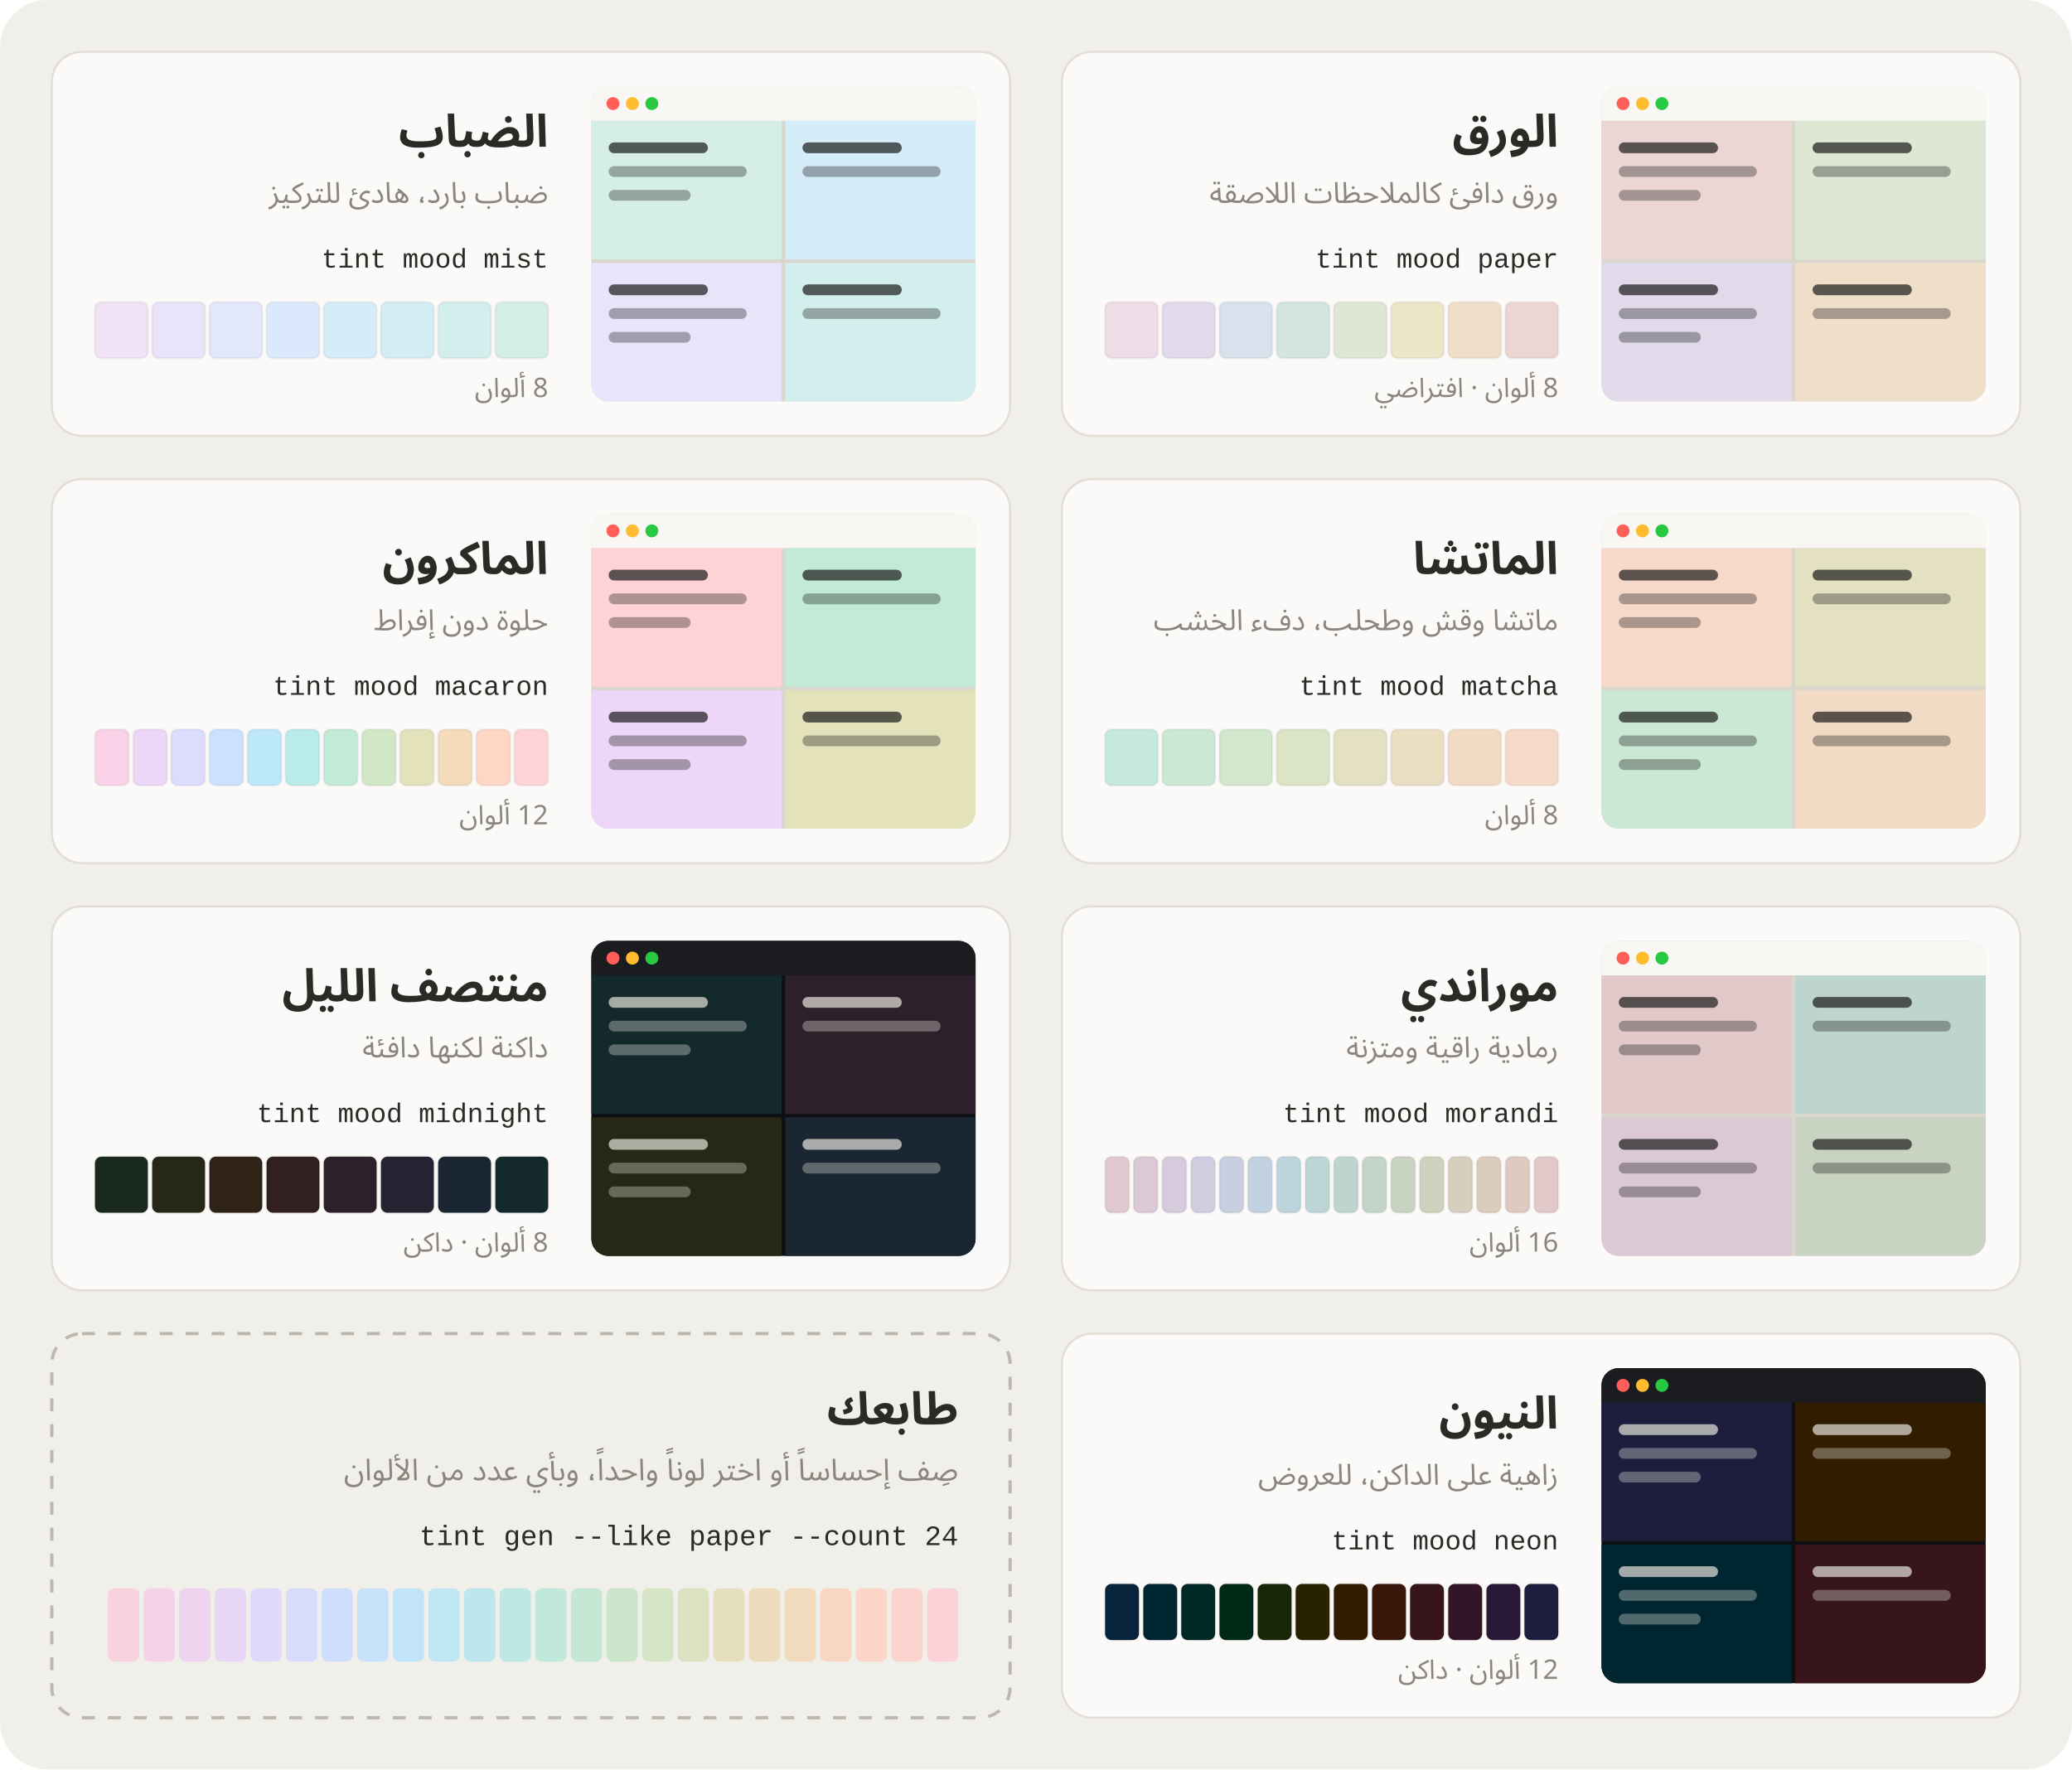
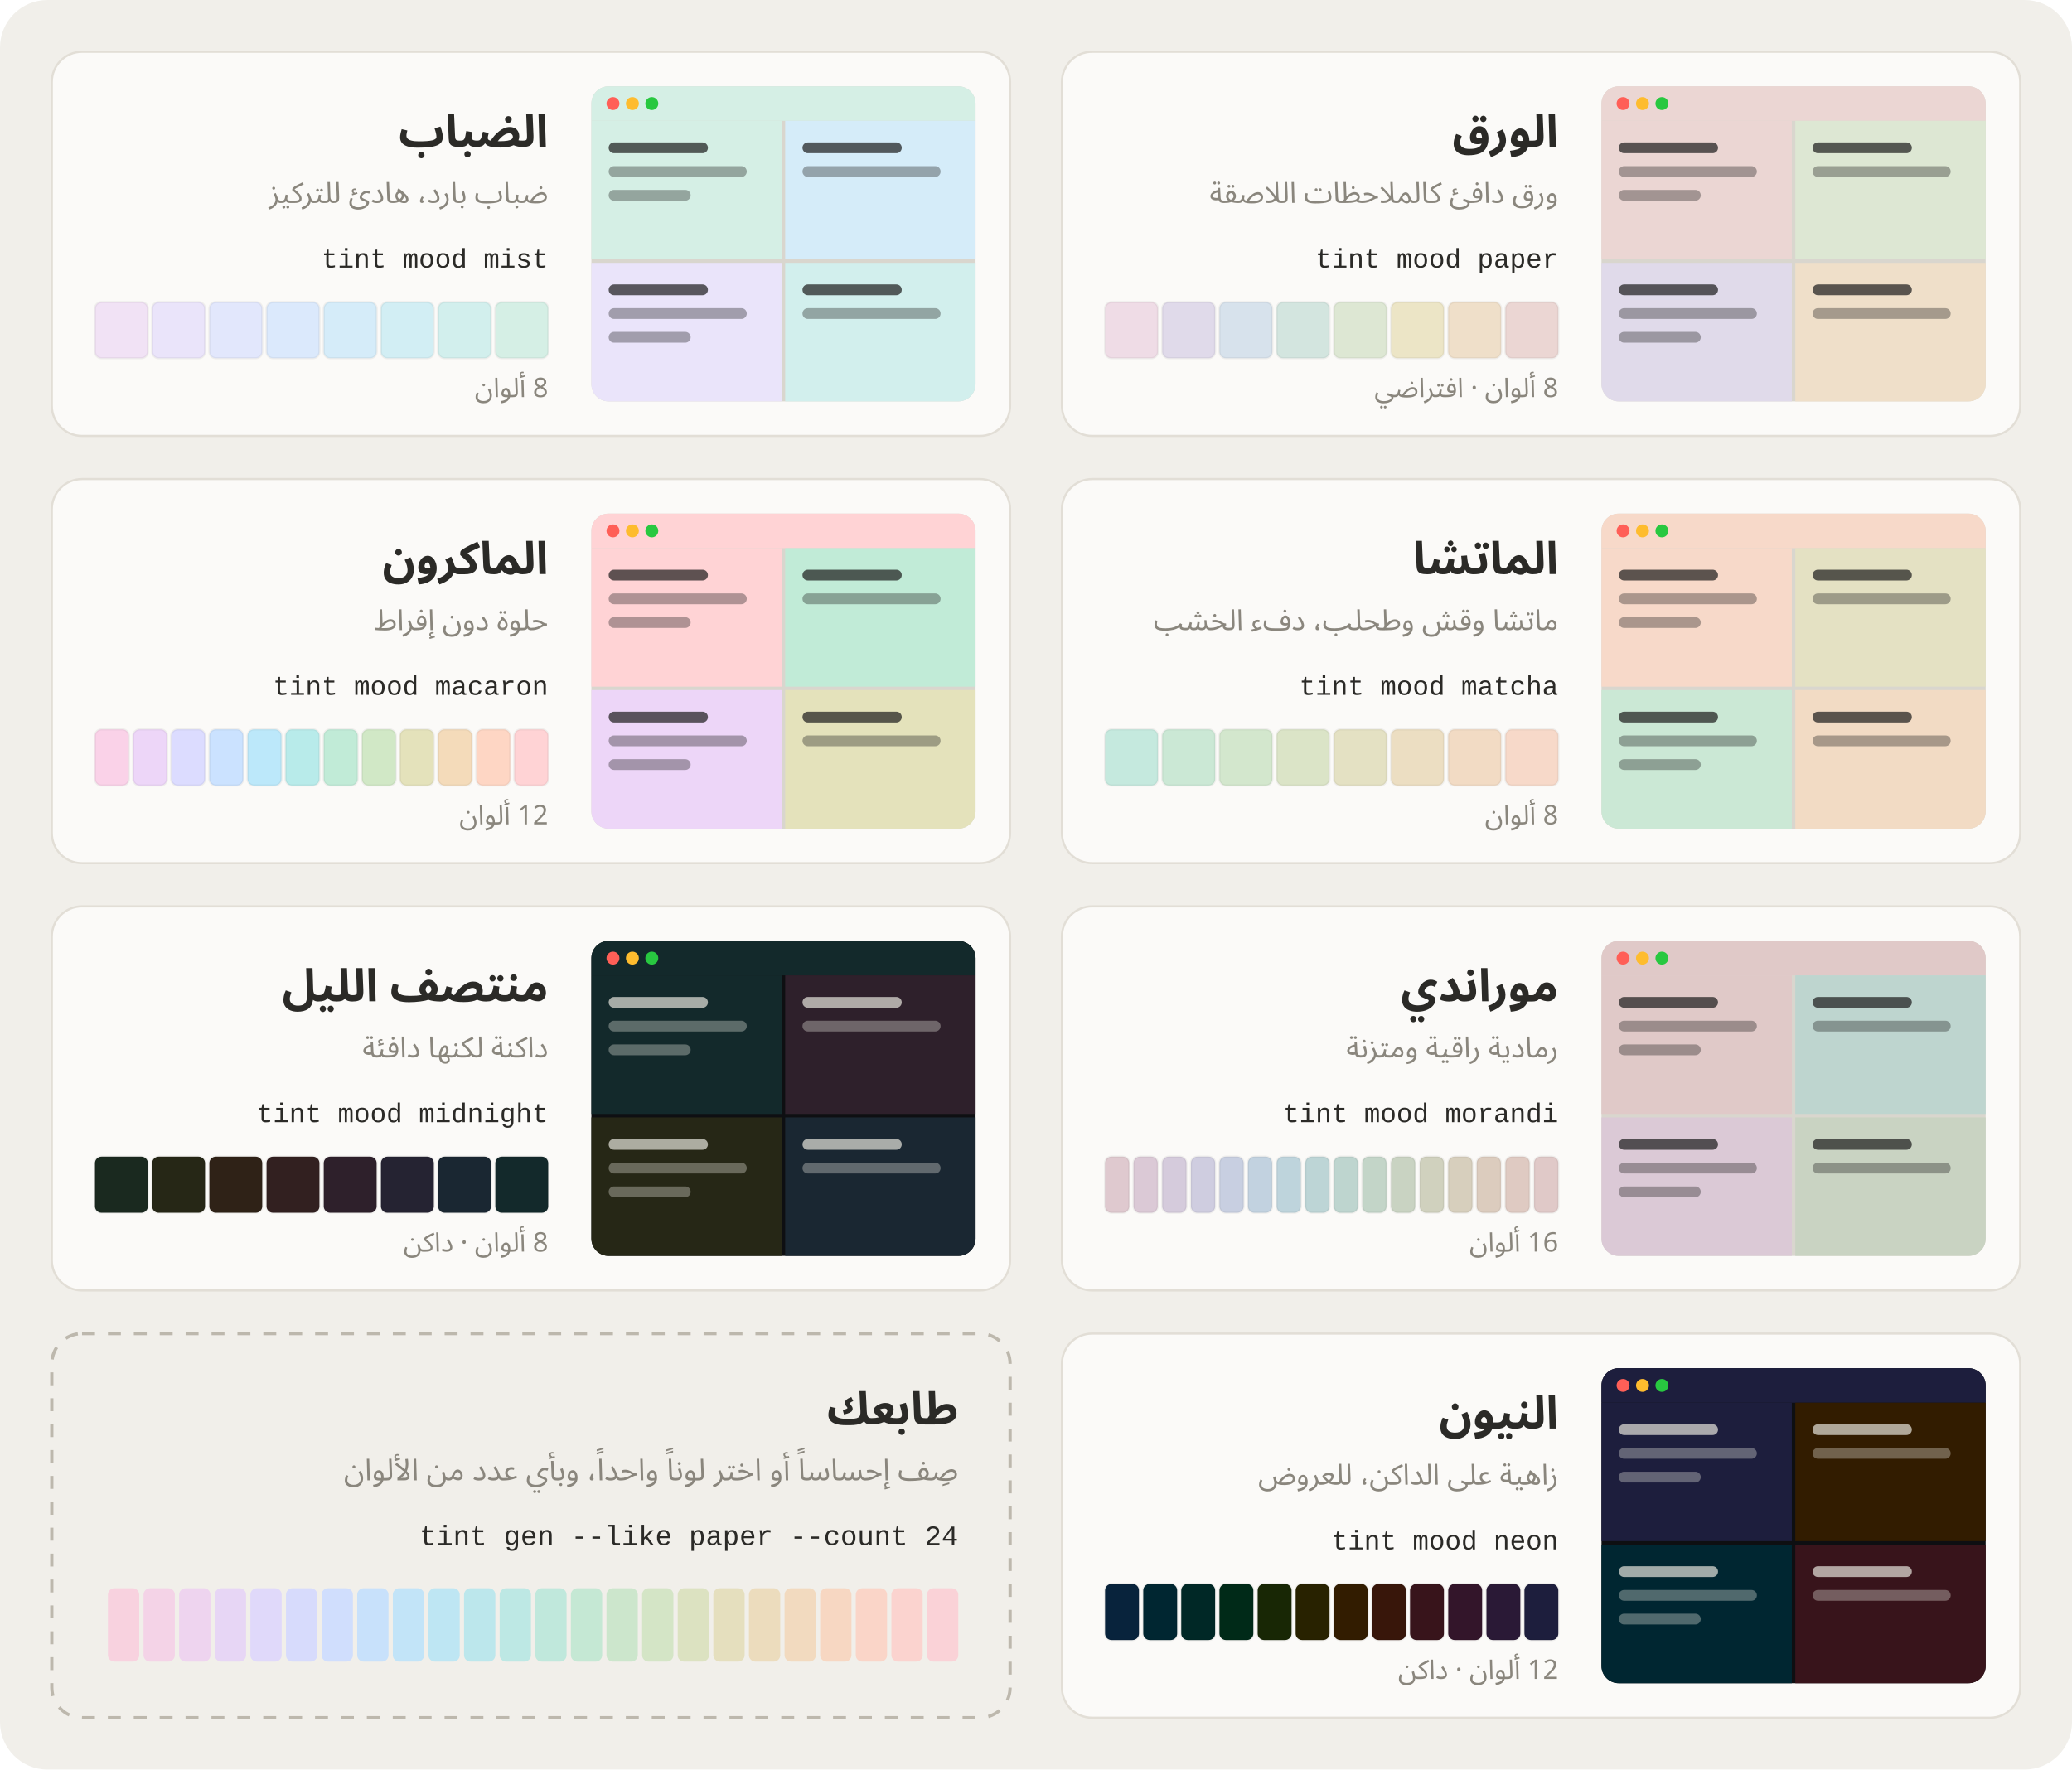
<svg xmlns="http://www.w3.org/2000/svg" viewBox="0 0 960 820" width="960" height="820" role="img" aria-label="طوابع ghostty-tint">
  <rect width="960" height="820" rx="22" fill="#F1EFEA" />
  <rect x="492.0" y="24.0" width="444.0" height="178.0" rx="14" fill="#FBFAF8" stroke="#E2DED6" />
  <clipPath id="c0">
    <rect x="742.0" y="40" width="178" height="146" rx="8" />
  </clipPath>
  <g clip-path="url(#c0)">
    <rect x="742.0" y="40.0" width="178.0" height="146.0" fill="#D9D6CE" />
-     <rect x="742.0" y="40.0" width="178.0" height="16.0" fill="#F8F7F4" />
+     <rect x="742.0" y="40.0" width="178.0" height="16.0" fill="#EBD6D3" />
    <circle cx="752.0" cy="48.0" r="3" fill="#FF5F57" />
    <circle cx="761.0" cy="48.0" r="3" fill="#FEBC2E" />
    <circle cx="770.0" cy="48.0" r="3" fill="#28C840" />
    <rect x="742.0" y="56.0" width="88.2" height="64.2" fill="#EBD6D3" />
    <rect x="750.0" y="66.0" width="46.0" height="5.0" rx="2.5" fill="#1A1A1A" opacity="0.7" />
    <rect x="750.0" y="77.0" width="64.0" height="5.0" rx="2.5" fill="#1A1A1A" opacity="0.35" />
    <rect x="750.0" y="88.0" width="38.0" height="5.0" rx="2.5" fill="#1A1A1A" opacity="0.35" />
    <rect x="831.8" y="56.0" width="88.2" height="64.2" fill="#DDE7D3" />
    <rect x="839.8" y="66.0" width="46.0" height="5.0" rx="2.5" fill="#1A1A1A" opacity="0.7" />
    <rect x="839.8" y="77.0" width="64.0" height="5.0" rx="2.5" fill="#1A1A1A" opacity="0.35" />
    <rect x="742.0" y="121.8" width="88.2" height="64.2" fill="#E0DAEA" />
    <rect x="750.0" y="131.8" width="46.0" height="5.0" rx="2.5" fill="#1A1A1A" opacity="0.7" />
    <rect x="750.0" y="142.8" width="64.0" height="5.0" rx="2.5" fill="#1A1A1A" opacity="0.35" />
    <rect x="750.0" y="153.8" width="38.0" height="5.0" rx="2.5" fill="#1A1A1A" opacity="0.35" />
    <rect x="831.8" y="121.8" width="88.2" height="64.2" fill="#EFDFC9" />
    <rect x="839.8" y="131.8" width="46.0" height="5.0" rx="2.5" fill="#1A1A1A" opacity="0.7" />
    <rect x="839.8" y="142.8" width="64.0" height="5.0" rx="2.5" fill="#1A1A1A" opacity="0.35" />
  </g>
  <text x="722.0" y="68.0" direction="rtl" font-family="'Geeza Pro','Noto Sans Arabic','Segoe UI',Tahoma,-apple-system,sans-serif" font-size="21" font-weight="700" fill="#2B2A27">الورق</text>
  <text x="722.0" y="94.0" direction="rtl" font-family="'Geeza Pro','Noto Sans Arabic','Segoe UI',Tahoma,-apple-system,sans-serif" font-size="13.5" fill="#8A867D">ورق دافئ كالملاحظات اللاصقة</text>
  <text x="722.0" y="124.0" text-anchor="end" font-family="ui-monospace,'SF Mono',Menlo,Consolas,'Liberation Mono',monospace" font-size="12.5" fill="#2B2A27">tint mood paper</text>
  <rect x="697.5" y="140.0" width="24.5" height="26.0" rx="3" fill="#EBD6D3" stroke="#000" stroke-opacity=".05" />
  <rect x="671.0" y="140.0" width="24.5" height="26.0" rx="3" fill="#EFDFC9" stroke="#000" stroke-opacity=".05" />
  <rect x="644.5" y="140.0" width="24.5" height="26.0" rx="3" fill="#ECE5C6" stroke="#000" stroke-opacity=".05" />
  <rect x="618.0" y="140.0" width="24.5" height="26.0" rx="3" fill="#DDE7D3" stroke="#000" stroke-opacity=".05" />
  <rect x="591.5" y="140.0" width="24.5" height="26.0" rx="3" fill="#D3E5DF" stroke="#000" stroke-opacity=".05" />
  <rect x="565.0" y="140.0" width="24.5" height="26.0" rx="3" fill="#D7E2EC" stroke="#000" stroke-opacity=".05" />
  <rect x="538.5" y="140.0" width="24.5" height="26.0" rx="3" fill="#E0DAEA" stroke="#000" stroke-opacity=".05" />
  <rect x="512.0" y="140.0" width="24.5" height="26.0" rx="3" fill="#EFDCE6" stroke="#000" stroke-opacity=".05" />
  <text x="722.0" y="184.0" direction="rtl" font-family="'Geeza Pro','Noto Sans Arabic','Segoe UI',Tahoma,-apple-system,sans-serif" font-size="12.5" fill="#8A867D">8 ألوان · افتراضي</text>
  <rect x="24.0" y="24.0" width="444.0" height="178.0" rx="14" fill="#FBFAF8" stroke="#E2DED6" />
  <clipPath id="c1">
    <rect x="274.0" y="40" width="178" height="146" rx="8" />
  </clipPath>
  <g clip-path="url(#c1)">
    <rect x="274.0" y="40.0" width="178.0" height="146.0" fill="#D9D6CE" />
-     <rect x="274.0" y="40.0" width="178.0" height="16.0" fill="#F8F7F4" />
+     <rect x="274.0" y="40.0" width="178.0" height="16.0" fill="#D5EFE5" />
    <circle cx="284.0" cy="48.0" r="3" fill="#FF5F57" />
    <circle cx="293.0" cy="48.0" r="3" fill="#FEBC2E" />
    <circle cx="302.0" cy="48.0" r="3" fill="#28C840" />
    <rect x="274.0" y="56.0" width="88.2" height="64.2" fill="#D5EFE5" />
    <rect x="282.0" y="66.0" width="46.0" height="5.0" rx="2.5" fill="#1A1A1A" opacity="0.7" />
    <rect x="282.0" y="77.0" width="64.0" height="5.0" rx="2.5" fill="#1A1A1A" opacity="0.35" />
    <rect x="282.0" y="88.0" width="38.0" height="5.0" rx="2.5" fill="#1A1A1A" opacity="0.35" />
    <rect x="363.8" y="56.0" width="88.2" height="64.2" fill="#D5ECF9" />
    <rect x="371.8" y="66.0" width="46.0" height="5.0" rx="2.5" fill="#1A1A1A" opacity="0.7" />
    <rect x="371.8" y="77.0" width="64.0" height="5.0" rx="2.5" fill="#1A1A1A" opacity="0.35" />
    <rect x="274.0" y="121.8" width="88.2" height="64.2" fill="#EAE4FA" />
    <rect x="282.0" y="131.8" width="46.0" height="5.0" rx="2.5" fill="#1A1A1A" opacity="0.7" />
    <rect x="282.0" y="142.8" width="64.0" height="5.0" rx="2.5" fill="#1A1A1A" opacity="0.35" />
    <rect x="282.0" y="153.8" width="38.0" height="5.0" rx="2.5" fill="#1A1A1A" opacity="0.35" />
    <rect x="363.8" y="121.8" width="88.2" height="64.2" fill="#D2EFED" />
    <rect x="371.8" y="131.8" width="46.0" height="5.0" rx="2.5" fill="#1A1A1A" opacity="0.7" />
    <rect x="371.8" y="142.8" width="64.0" height="5.0" rx="2.5" fill="#1A1A1A" opacity="0.35" />
  </g>
  <text x="254.0" y="68.0" direction="rtl" font-family="'Geeza Pro','Noto Sans Arabic','Segoe UI',Tahoma,-apple-system,sans-serif" font-size="21" font-weight="700" fill="#2B2A27">الضباب</text>
  <text x="254.0" y="94.0" direction="rtl" font-family="'Geeza Pro','Noto Sans Arabic','Segoe UI',Tahoma,-apple-system,sans-serif" font-size="13.5" fill="#8A867D">ضباب بارد، هادئ للتركيز</text>
  <text x="254.0" y="124.0" text-anchor="end" font-family="ui-monospace,'SF Mono',Menlo,Consolas,'Liberation Mono',monospace" font-size="12.5" fill="#2B2A27">tint mood mist</text>
  <rect x="229.5" y="140.0" width="24.5" height="26.0" rx="3" fill="#D5EFE5" stroke="#000" stroke-opacity=".05" />
  <rect x="203.0" y="140.0" width="24.5" height="26.0" rx="3" fill="#D2EFED" stroke="#000" stroke-opacity=".05" />
  <rect x="176.5" y="140.0" width="24.5" height="26.0" rx="3" fill="#D2EEF4" stroke="#000" stroke-opacity=".05" />
  <rect x="150.0" y="140.0" width="24.5" height="26.0" rx="3" fill="#D5ECF9" stroke="#000" stroke-opacity=".05" />
  <rect x="123.5" y="140.0" width="24.5" height="26.0" rx="3" fill="#DBE9FC" stroke="#000" stroke-opacity=".05" />
  <rect x="97.0" y="140.0" width="24.5" height="26.0" rx="3" fill="#E2E7FC" stroke="#000" stroke-opacity=".05" />
  <rect x="70.5" y="140.0" width="24.5" height="26.0" rx="3" fill="#EAE4FA" stroke="#000" stroke-opacity=".05" />
  <rect x="44.0" y="140.0" width="24.5" height="26.0" rx="3" fill="#F1E2F5" stroke="#000" stroke-opacity=".05" />
  <text x="254.0" y="184.0" direction="rtl" font-family="'Geeza Pro','Noto Sans Arabic','Segoe UI',Tahoma,-apple-system,sans-serif" font-size="12.5" fill="#8A867D">8 ألوان</text>
  <rect x="492.0" y="222.0" width="444.0" height="178.0" rx="14" fill="#FBFAF8" stroke="#E2DED6" />
  <clipPath id="c2">
    <rect x="742.0" y="238" width="178" height="146" rx="8" />
  </clipPath>
  <g clip-path="url(#c2)">
    <rect x="742.0" y="238.0" width="178.0" height="146.0" fill="#D9D6CE" />
-     <rect x="742.0" y="238.0" width="178.0" height="16.0" fill="#F8F7F4" />
+     <rect x="742.0" y="238.0" width="178.0" height="16.0" fill="#F7D9C9" />
    <circle cx="752.0" cy="246.0" r="3" fill="#FF5F57" />
    <circle cx="761.0" cy="246.0" r="3" fill="#FEBC2E" />
    <circle cx="770.0" cy="246.0" r="3" fill="#28C840" />
    <rect x="742.0" y="254.0" width="88.2" height="64.2" fill="#F7D9C9" />
    <rect x="750.0" y="264.0" width="46.0" height="5.0" rx="2.5" fill="#1A1A1A" opacity="0.7" />
    <rect x="750.0" y="275.0" width="64.0" height="5.0" rx="2.5" fill="#1A1A1A" opacity="0.35" />
    <rect x="750.0" y="286.0" width="38.0" height="5.0" rx="2.5" fill="#1A1A1A" opacity="0.35" />
    <rect x="831.8" y="254.0" width="88.2" height="64.2" fill="#E4E1C3" />
    <rect x="839.8" y="264.0" width="46.0" height="5.0" rx="2.5" fill="#1A1A1A" opacity="0.7" />
    <rect x="839.8" y="275.0" width="64.0" height="5.0" rx="2.5" fill="#1A1A1A" opacity="0.35" />
    <rect x="742.0" y="319.8" width="88.2" height="64.2" fill="#CBE8D5" />
    <rect x="750.0" y="329.8" width="46.0" height="5.0" rx="2.5" fill="#1A1A1A" opacity="0.7" />
    <rect x="750.0" y="340.8" width="64.0" height="5.0" rx="2.5" fill="#1A1A1A" opacity="0.35" />
    <rect x="750.0" y="351.8" width="38.0" height="5.0" rx="2.5" fill="#1A1A1A" opacity="0.35" />
    <rect x="831.8" y="319.8" width="88.2" height="64.2" fill="#F2DBC4" />
    <rect x="839.8" y="329.8" width="46.0" height="5.0" rx="2.5" fill="#1A1A1A" opacity="0.7" />
    <rect x="839.8" y="340.8" width="64.0" height="5.0" rx="2.5" fill="#1A1A1A" opacity="0.35" />
  </g>
  <text x="722.0" y="266.0" direction="rtl" font-family="'Geeza Pro','Noto Sans Arabic','Segoe UI',Tahoma,-apple-system,sans-serif" font-size="21" font-weight="700" fill="#2B2A27">الماتشا</text>
  <text x="722.0" y="292.0" direction="rtl" font-family="'Geeza Pro','Noto Sans Arabic','Segoe UI',Tahoma,-apple-system,sans-serif" font-size="13.5" fill="#8A867D">ماتشا وقش وطحلب، دفء الخشب</text>
  <text x="722.0" y="322.0" text-anchor="end" font-family="ui-monospace,'SF Mono',Menlo,Consolas,'Liberation Mono',monospace" font-size="12.5" fill="#2B2A27">tint mood matcha</text>
  <rect x="697.5" y="338.0" width="24.5" height="26.0" rx="3" fill="#F7D9C9" stroke="#000" stroke-opacity=".05" />
  <rect x="671.0" y="338.0" width="24.5" height="26.0" rx="3" fill="#F2DBC4" stroke="#000" stroke-opacity=".05" />
  <rect x="644.5" y="338.0" width="24.5" height="26.0" rx="3" fill="#ECDEC2" stroke="#000" stroke-opacity=".05" />
  <rect x="618.0" y="338.0" width="24.5" height="26.0" rx="3" fill="#E4E1C3" stroke="#000" stroke-opacity=".05" />
  <rect x="591.5" y="338.0" width="24.5" height="26.0" rx="3" fill="#DBE4C7" stroke="#000" stroke-opacity=".05" />
  <rect x="565.0" y="338.0" width="24.5" height="26.0" rx="3" fill="#D3E7CD" stroke="#000" stroke-opacity=".05" />
  <rect x="538.5" y="338.0" width="24.5" height="26.0" rx="3" fill="#CBE8D5" stroke="#000" stroke-opacity=".05" />
  <rect x="512.0" y="338.0" width="24.5" height="26.0" rx="3" fill="#C5E9DE" stroke="#000" stroke-opacity=".05" />
  <text x="722.0" y="382.0" direction="rtl" font-family="'Geeza Pro','Noto Sans Arabic','Segoe UI',Tahoma,-apple-system,sans-serif" font-size="12.5" fill="#8A867D">8 ألوان</text>
  <rect x="24.0" y="222.0" width="444.0" height="178.0" rx="14" fill="#FBFAF8" stroke="#E2DED6" />
  <clipPath id="c3">
    <rect x="274.0" y="238" width="178" height="146" rx="8" />
  </clipPath>
  <g clip-path="url(#c3)">
    <rect x="274.0" y="238.0" width="178.0" height="146.0" fill="#D9D6CE" />
-     <rect x="274.0" y="238.0" width="178.0" height="16.0" fill="#F8F7F4" />
+     <rect x="274.0" y="238.0" width="178.0" height="16.0" fill="#FFD3D5" />
    <circle cx="284.0" cy="246.0" r="3" fill="#FF5F57" />
    <circle cx="293.0" cy="246.0" r="3" fill="#FEBC2E" />
    <circle cx="302.0" cy="246.0" r="3" fill="#28C840" />
    <rect x="274.0" y="254.0" width="88.2" height="64.2" fill="#FFD3D5" />
    <rect x="282.0" y="264.0" width="46.0" height="5.0" rx="2.5" fill="#1A1A1A" opacity="0.7" />
    <rect x="282.0" y="275.0" width="64.0" height="5.0" rx="2.5" fill="#1A1A1A" opacity="0.35" />
    <rect x="282.0" y="286.0" width="38.0" height="5.0" rx="2.5" fill="#1A1A1A" opacity="0.35" />
    <rect x="363.8" y="254.0" width="88.2" height="64.2" fill="#C1EBD7" />
    <rect x="371.8" y="264.0" width="46.0" height="5.0" rx="2.5" fill="#1A1A1A" opacity="0.7" />
    <rect x="371.8" y="275.0" width="64.0" height="5.0" rx="2.5" fill="#1A1A1A" opacity="0.35" />
    <rect x="274.0" y="319.8" width="88.2" height="64.2" fill="#EDD6F8" />
    <rect x="282.0" y="329.8" width="46.0" height="5.0" rx="2.5" fill="#1A1A1A" opacity="0.7" />
    <rect x="282.0" y="340.8" width="64.0" height="5.0" rx="2.5" fill="#1A1A1A" opacity="0.35" />
    <rect x="282.0" y="351.8" width="38.0" height="5.0" rx="2.5" fill="#1A1A1A" opacity="0.35" />
    <rect x="363.8" y="319.8" width="88.2" height="64.2" fill="#E4E2BB" />
    <rect x="371.8" y="329.8" width="46.0" height="5.0" rx="2.5" fill="#1A1A1A" opacity="0.7" />
    <rect x="371.8" y="340.8" width="64.0" height="5.0" rx="2.5" fill="#1A1A1A" opacity="0.35" />
  </g>
  <text x="254.0" y="266.0" direction="rtl" font-family="'Geeza Pro','Noto Sans Arabic','Segoe UI',Tahoma,-apple-system,sans-serif" font-size="21" font-weight="700" fill="#2B2A27">الماكرون</text>
  <text x="254.0" y="292.0" direction="rtl" font-family="'Geeza Pro','Noto Sans Arabic','Segoe UI',Tahoma,-apple-system,sans-serif" font-size="13.5" fill="#8A867D">حلوة دون إفراط</text>
  <text x="254.0" y="322.0" text-anchor="end" font-family="ui-monospace,'SF Mono',Menlo,Consolas,'Liberation Mono',monospace" font-size="12.5" fill="#2B2A27">tint mood macaron</text>
  <rect x="238.3" y="338.0" width="15.7" height="26.0" rx="3" fill="#FFD3D5" stroke="#000" stroke-opacity=".05" />
  <rect x="220.7" y="338.0" width="15.7" height="26.0" rx="3" fill="#FED6C4" stroke="#000" stroke-opacity=".05" />
  <rect x="203.0" y="338.0" width="15.7" height="26.0" rx="3" fill="#F4DBBA" stroke="#000" stroke-opacity=".05" />
  <rect x="185.3" y="338.0" width="15.7" height="26.0" rx="3" fill="#E4E2BB" stroke="#000" stroke-opacity=".05" />
  <rect x="167.7" y="338.0" width="15.7" height="26.0" rx="3" fill="#D1E8C6" stroke="#000" stroke-opacity=".05" />
  <rect x="150.0" y="338.0" width="15.7" height="26.0" rx="3" fill="#C1EBD7" stroke="#000" stroke-opacity=".05" />
  <rect x="132.3" y="338.0" width="15.7" height="26.0" rx="3" fill="#B8EBEA" stroke="#000" stroke-opacity=".05" />
  <rect x="114.7" y="338.0" width="15.7" height="26.0" rx="3" fill="#BCE8FA" stroke="#000" stroke-opacity=".05" />
  <rect x="97.0" y="338.0" width="15.7" height="26.0" rx="3" fill="#CBE2FF" stroke="#000" stroke-opacity=".05" />
  <rect x="79.3" y="338.0" width="15.7" height="26.0" rx="3" fill="#DCDCFF" stroke="#000" stroke-opacity=".05" />
  <rect x="61.7" y="338.0" width="15.7" height="26.0" rx="3" fill="#EDD6F8" stroke="#000" stroke-opacity=".05" />
  <rect x="44.0" y="338.0" width="15.7" height="26.0" rx="3" fill="#FAD2E8" stroke="#000" stroke-opacity=".05" />
  <text x="254.0" y="382.0" direction="rtl" font-family="'Geeza Pro','Noto Sans Arabic','Segoe UI',Tahoma,-apple-system,sans-serif" font-size="12.5" fill="#8A867D">12 ألوان</text>
  <rect x="492.0" y="420.0" width="444.0" height="178.0" rx="14" fill="#FBFAF8" stroke="#E2DED6" />
  <clipPath id="c4">
    <rect x="742.0" y="436" width="178" height="146" rx="8" />
  </clipPath>
  <g clip-path="url(#c4)">
    <rect x="742.0" y="436.0" width="178.0" height="146.0" fill="#D9D6CE" />
-     <rect x="742.0" y="436.0" width="178.0" height="16.0" fill="#F8F7F4" />
+     <rect x="742.0" y="436.0" width="178.0" height="16.0" fill="#E0C9C8" />
    <circle cx="752.0" cy="444.0" r="3" fill="#FF5F57" />
    <circle cx="761.0" cy="444.0" r="3" fill="#FEBC2E" />
    <circle cx="770.0" cy="444.0" r="3" fill="#28C840" />
    <rect x="742.0" y="452.0" width="88.2" height="64.2" fill="#E0C9C8" />
    <rect x="750.0" y="462.0" width="46.0" height="5.0" rx="2.5" fill="#1A1A1A" opacity="0.7" />
    <rect x="750.0" y="473.0" width="64.0" height="5.0" rx="2.5" fill="#1A1A1A" opacity="0.35" />
    <rect x="750.0" y="484.0" width="38.0" height="5.0" rx="2.5" fill="#1A1A1A" opacity="0.35" />
    <rect x="831.8" y="452.0" width="88.2" height="64.2" fill="#BED5CF" />
    <rect x="839.8" y="462.0" width="46.0" height="5.0" rx="2.5" fill="#1A1A1A" opacity="0.7" />
    <rect x="839.8" y="473.0" width="64.0" height="5.0" rx="2.5" fill="#1A1A1A" opacity="0.35" />
    <rect x="742.0" y="517.8" width="88.2" height="64.2" fill="#DBC9D6" />
    <rect x="750.0" y="527.8" width="46.0" height="5.0" rx="2.5" fill="#1A1A1A" opacity="0.7" />
    <rect x="750.0" y="538.8" width="64.0" height="5.0" rx="2.5" fill="#1A1A1A" opacity="0.35" />
    <rect x="750.0" y="549.8" width="38.0" height="5.0" rx="2.5" fill="#1A1A1A" opacity="0.35" />
    <rect x="831.8" y="517.8" width="88.2" height="64.2" fill="#C9D3C2" />
    <rect x="839.8" y="527.8" width="46.0" height="5.0" rx="2.5" fill="#1A1A1A" opacity="0.7" />
    <rect x="839.8" y="538.8" width="64.0" height="5.0" rx="2.5" fill="#1A1A1A" opacity="0.35" />
  </g>
  <text x="722.0" y="464.0" direction="rtl" font-family="'Geeza Pro','Noto Sans Arabic','Segoe UI',Tahoma,-apple-system,sans-serif" font-size="21" font-weight="700" fill="#2B2A27">موراندي</text>
  <text x="722.0" y="490.0" direction="rtl" font-family="'Geeza Pro','Noto Sans Arabic','Segoe UI',Tahoma,-apple-system,sans-serif" font-size="13.5" fill="#8A867D">رمادية راقية ومتزنة</text>
  <text x="722.0" y="520.0" text-anchor="end" font-family="ui-monospace,'SF Mono',Menlo,Consolas,'Liberation Mono',monospace" font-size="12.5" fill="#2B2A27">tint mood morandi</text>
  <rect x="710.8" y="536.0" width="11.2" height="26.0" rx="3" fill="#E0C9C8" stroke="#000" stroke-opacity=".05" />
  <rect x="697.5" y="536.0" width="11.2" height="26.0" rx="3" fill="#DFCAC2" stroke="#000" stroke-opacity=".05" />
  <rect x="684.2" y="536.0" width="11.2" height="26.0" rx="3" fill="#DCCCBE" stroke="#000" stroke-opacity=".05" />
  <rect x="671.0" y="536.0" width="11.2" height="26.0" rx="3" fill="#D7CFBD" stroke="#000" stroke-opacity=".05" />
  <rect x="657.8" y="536.0" width="11.2" height="26.0" rx="3" fill="#D0D1BE" stroke="#000" stroke-opacity=".05" />
  <rect x="644.5" y="536.0" width="11.2" height="26.0" rx="3" fill="#C9D3C2" stroke="#000" stroke-opacity=".05" />
  <rect x="631.2" y="536.0" width="11.2" height="26.0" rx="3" fill="#C3D5C8" stroke="#000" stroke-opacity=".05" />
  <rect x="618.0" y="536.0" width="11.2" height="26.0" rx="3" fill="#BED5CF" stroke="#000" stroke-opacity=".05" />
  <rect x="604.8" y="536.0" width="11.2" height="26.0" rx="3" fill="#BDD5D6" stroke="#000" stroke-opacity=".05" />
  <rect x="591.5" y="536.0" width="11.2" height="26.0" rx="3" fill="#BED4DC" stroke="#000" stroke-opacity=".05" />
  <rect x="578.2" y="536.0" width="11.2" height="26.0" rx="3" fill="#C2D2E0" stroke="#000" stroke-opacity=".05" />
  <rect x="565.0" y="536.0" width="11.2" height="26.0" rx="3" fill="#C8CFE1" stroke="#000" stroke-opacity=".05" />
  <rect x="551.8" y="536.0" width="11.2" height="26.0" rx="3" fill="#CFCDE0" stroke="#000" stroke-opacity=".05" />
  <rect x="538.5" y="536.0" width="11.2" height="26.0" rx="3" fill="#D5CBDC" stroke="#000" stroke-opacity=".05" />
  <rect x="525.2" y="536.0" width="11.2" height="26.0" rx="3" fill="#DBC9D6" stroke="#000" stroke-opacity=".05" />
  <rect x="512.0" y="536.0" width="11.2" height="26.0" rx="3" fill="#DFC9CF" stroke="#000" stroke-opacity=".05" />
  <text x="722.0" y="580.0" direction="rtl" font-family="'Geeza Pro','Noto Sans Arabic','Segoe UI',Tahoma,-apple-system,sans-serif" font-size="12.5" fill="#8A867D">16 ألوان</text>
  <rect x="24.0" y="420.0" width="444.0" height="178.0" rx="14" fill="#FBFAF8" stroke="#E2DED6" />
  <clipPath id="c5">
    <rect x="274.0" y="436" width="178" height="146" rx="8" />
  </clipPath>
  <g clip-path="url(#c5)">
    <rect x="274.0" y="436.0" width="178.0" height="146.0" fill="#0E0F12" />
-     <rect x="274.0" y="436.0" width="178.0" height="16.0" fill="#1B1C20" />
+     <rect x="274.0" y="436.0" width="178.0" height="16.0" fill="#13292B" />
    <circle cx="284.0" cy="444.0" r="3" fill="#FF5F57" />
    <circle cx="293.0" cy="444.0" r="3" fill="#FEBC2E" />
    <circle cx="302.0" cy="444.0" r="3" fill="#28C840" />
    <rect x="274.0" y="452.0" width="88.2" height="64.2" fill="#13292B" />
    <rect x="282.0" y="462.0" width="46.0" height="5.0" rx="2.5" fill="#E6E4DC" opacity="0.7" />
    <rect x="282.0" y="473.0" width="64.0" height="5.0" rx="2.5" fill="#E6E4DC" opacity="0.35" />
    <rect x="282.0" y="484.0" width="38.0" height="5.0" rx="2.5" fill="#E6E4DC" opacity="0.35" />
    <rect x="363.8" y="452.0" width="88.2" height="64.2" fill="#2E202B" />
    <rect x="371.8" y="462.0" width="46.0" height="5.0" rx="2.5" fill="#E6E4DC" opacity="0.7" />
    <rect x="371.8" y="473.0" width="64.0" height="5.0" rx="2.5" fill="#E6E4DC" opacity="0.35" />
    <rect x="274.0" y="517.8" width="88.2" height="64.2" fill="#262716" />
    <rect x="282.0" y="527.8" width="46.0" height="5.0" rx="2.5" fill="#E6E4DC" opacity="0.7" />
    <rect x="282.0" y="538.8" width="64.0" height="5.0" rx="2.5" fill="#E6E4DC" opacity="0.35" />
    <rect x="282.0" y="549.8" width="38.0" height="5.0" rx="2.5" fill="#E6E4DC" opacity="0.35" />
    <rect x="363.8" y="517.8" width="88.2" height="64.2" fill="#1A2732" />
    <rect x="371.8" y="527.8" width="46.0" height="5.0" rx="2.5" fill="#E6E4DC" opacity="0.7" />
    <rect x="371.8" y="538.8" width="64.0" height="5.0" rx="2.5" fill="#E6E4DC" opacity="0.35" />
  </g>
  <text x="254.0" y="464.0" direction="rtl" font-family="'Geeza Pro','Noto Sans Arabic','Segoe UI',Tahoma,-apple-system,sans-serif" font-size="21" font-weight="700" fill="#2B2A27">منتصف الليل</text>
  <text x="254.0" y="490.0" direction="rtl" font-family="'Geeza Pro','Noto Sans Arabic','Segoe UI',Tahoma,-apple-system,sans-serif" font-size="13.5" fill="#8A867D">داكنة لكنها دافئة</text>
  <text x="254.0" y="520.0" text-anchor="end" font-family="ui-monospace,'SF Mono',Menlo,Consolas,'Liberation Mono',monospace" font-size="12.5" fill="#2B2A27">tint mood midnight</text>
  <rect x="229.5" y="536.0" width="24.5" height="26.0" rx="3" fill="#13292B" stroke="#000" stroke-opacity=".05" />
  <rect x="203.0" y="536.0" width="24.5" height="26.0" rx="3" fill="#1A2732" stroke="#000" stroke-opacity=".05" />
  <rect x="176.5" y="536.0" width="24.5" height="26.0" rx="3" fill="#252332" stroke="#000" stroke-opacity=".05" />
  <rect x="150.0" y="536.0" width="24.5" height="26.0" rx="3" fill="#2E202B" stroke="#000" stroke-opacity=".05" />
  <rect x="123.5" y="536.0" width="24.5" height="26.0" rx="3" fill="#322020" stroke="#000" stroke-opacity=".05" />
  <rect x="97.0" y="536.0" width="24.5" height="26.0" rx="3" fill="#2F2217" stroke="#000" stroke-opacity=".05" />
  <rect x="70.5" y="536.0" width="24.5" height="26.0" rx="3" fill="#262716" stroke="#000" stroke-opacity=".05" />
  <rect x="44.0" y="536.0" width="24.5" height="26.0" rx="3" fill="#1A291F" stroke="#000" stroke-opacity=".05" />
  <text x="254.0" y="580.0" direction="rtl" font-family="'Geeza Pro','Noto Sans Arabic','Segoe UI',Tahoma,-apple-system,sans-serif" font-size="12.5" fill="#8A867D">8 ألوان · داكن</text>
  <rect x="492.0" y="618.0" width="444.0" height="178.0" rx="14" fill="#FBFAF8" stroke="#E2DED6" />
  <clipPath id="c6">
    <rect x="742.0" y="634" width="178" height="146" rx="8" />
  </clipPath>
  <g clip-path="url(#c6)">
    <rect x="742.0" y="634.0" width="178.0" height="146.0" fill="#0E0F12" />
-     <rect x="742.0" y="634.0" width="178.0" height="16.0" fill="#1B1C20" />
+     <rect x="742.0" y="634.0" width="178.0" height="16.0" fill="#1D1E3D" />
    <circle cx="752.0" cy="642.0" r="3" fill="#FF5F57" />
    <circle cx="761.0" cy="642.0" r="3" fill="#FEBC2E" />
    <circle cx="770.0" cy="642.0" r="3" fill="#28C840" />
    <rect x="742.0" y="650.0" width="88.2" height="64.2" fill="#1D1E3D" />
    <rect x="750.0" y="660.0" width="46.0" height="5.0" rx="2.5" fill="#E6E4DC" opacity="0.7" />
    <rect x="750.0" y="671.0" width="64.0" height="5.0" rx="2.5" fill="#E6E4DC" opacity="0.35" />
    <rect x="750.0" y="682.0" width="38.0" height="5.0" rx="2.5" fill="#E6E4DC" opacity="0.35" />
    <rect x="831.8" y="650.0" width="88.2" height="64.2" fill="#321C00" />
    <rect x="839.8" y="660.0" width="46.0" height="5.0" rx="2.5" fill="#E6E4DC" opacity="0.7" />
    <rect x="839.8" y="671.0" width="64.0" height="5.0" rx="2.5" fill="#E6E4DC" opacity="0.35" />
    <rect x="742.0" y="715.8" width="88.2" height="64.2" fill="#002631" />
    <rect x="750.0" y="725.8" width="46.0" height="5.0" rx="2.5" fill="#E6E4DC" opacity="0.7" />
    <rect x="750.0" y="736.8" width="64.0" height="5.0" rx="2.5" fill="#E6E4DC" opacity="0.35" />
    <rect x="750.0" y="747.8" width="38.0" height="5.0" rx="2.5" fill="#E6E4DC" opacity="0.35" />
    <rect x="831.8" y="715.8" width="88.2" height="64.2" fill="#38141B" />
    <rect x="839.8" y="725.8" width="46.0" height="5.0" rx="2.5" fill="#E6E4DC" opacity="0.7" />
    <rect x="839.8" y="736.8" width="64.0" height="5.0" rx="2.5" fill="#E6E4DC" opacity="0.35" />
  </g>
  <text x="722.0" y="662.0" direction="rtl" font-family="'Geeza Pro','Noto Sans Arabic','Segoe UI',Tahoma,-apple-system,sans-serif" font-size="21" font-weight="700" fill="#2B2A27">النيون</text>
  <text x="722.0" y="688.0" direction="rtl" font-family="'Geeza Pro','Noto Sans Arabic','Segoe UI',Tahoma,-apple-system,sans-serif" font-size="13.5" fill="#8A867D">زاهية على الداكن، للعروض</text>
  <text x="722.0" y="718.0" text-anchor="end" font-family="ui-monospace,'SF Mono',Menlo,Consolas,'Liberation Mono',monospace" font-size="12.5" fill="#2B2A27">tint mood neon</text>
  <rect x="706.3" y="734.0" width="15.7" height="26.0" rx="3" fill="#1D1E3D" stroke="#000" stroke-opacity=".05" />
  <rect x="688.7" y="734.0" width="15.7" height="26.0" rx="3" fill="#2A1936" stroke="#000" stroke-opacity=".05" />
  <rect x="671.0" y="734.0" width="15.7" height="26.0" rx="3" fill="#33152A" stroke="#000" stroke-opacity=".05" />
  <rect x="653.3" y="734.0" width="15.7" height="26.0" rx="3" fill="#38141B" stroke="#000" stroke-opacity=".05" />
  <rect x="635.7" y="734.0" width="15.7" height="26.0" rx="3" fill="#38160A" stroke="#000" stroke-opacity=".05" />
  <rect x="618.0" y="734.0" width="15.7" height="26.0" rx="3" fill="#321C00" stroke="#000" stroke-opacity=".05" />
  <rect x="600.3" y="734.0" width="15.7" height="26.0" rx="3" fill="#282200" stroke="#000" stroke-opacity=".05" />
  <rect x="582.7" y="734.0" width="15.7" height="26.0" rx="3" fill="#182705" stroke="#000" stroke-opacity=".05" />
  <rect x="565.0" y="734.0" width="15.7" height="26.0" rx="3" fill="#002A18" stroke="#000" stroke-opacity=".05" />
  <rect x="547.3" y="734.0" width="15.7" height="26.0" rx="3" fill="#002826" stroke="#000" stroke-opacity=".05" />
  <rect x="529.7" y="734.0" width="15.7" height="26.0" rx="3" fill="#002631" stroke="#000" stroke-opacity=".05" />
  <rect x="512.0" y="734.0" width="15.7" height="26.0" rx="3" fill="#08233C" stroke="#000" stroke-opacity=".05" />
  <text x="722.0" y="778.0" direction="rtl" font-family="'Geeza Pro','Noto Sans Arabic','Segoe UI',Tahoma,-apple-system,sans-serif" font-size="12.5" fill="#8A867D">12 ألوان · داكن</text>
  <rect x="24.0" y="618.0" width="444.0" height="178.0" rx="14" fill="none" stroke="#BDB8AD" stroke-width="1.5" stroke-dasharray="6 6" />
  <text x="444.0" y="660.0" direction="rtl" font-family="'Geeza Pro','Noto Sans Arabic','Segoe UI',Tahoma,-apple-system,sans-serif" font-size="21" font-weight="700" fill="#2B2A27">طابعك</text>
  <text x="444.0" y="686.0" direction="rtl" font-family="'Geeza Pro','Noto Sans Arabic','Segoe UI',Tahoma,-apple-system,sans-serif" font-size="14" fill="#8A867D">صِف إحساساً أو اختر لوناً واحداً، وبأي عدد من الألوان</text>
  <text x="444.0" y="716.0" text-anchor="end" font-family="ui-monospace,'SF Mono',Menlo,Consolas,'Liberation Mono',monospace" font-size="13" fill="#2B2A27">tint gen --like paper --count 24</text>
  <rect x="429.5" y="736.0" width="14.5" height="34.0" rx="3" fill="#FAD2D7" />
  <rect x="413.0" y="736.0" width="14.5" height="34.0" rx="3" fill="#FBD3CF" />
  <rect x="396.5" y="736.0" width="14.5" height="34.0" rx="3" fill="#FAD5C8" />
  <rect x="380.0" y="736.0" width="14.5" height="34.0" rx="3" fill="#F7D7C2" />
  <rect x="363.5" y="736.0" width="14.5" height="34.0" rx="3" fill="#F2DABF" />
  <rect x="347.0" y="736.0" width="14.5" height="34.0" rx="3" fill="#ECDCBD" />
  <rect x="330.5" y="736.0" width="14.5" height="34.0" rx="3" fill="#E5DFBE" />
  <rect x="314.0" y="736.0" width="14.5" height="34.0" rx="3" fill="#DCE2C1" />
  <rect x="297.5" y="736.0" width="14.5" height="34.0" rx="3" fill="#D4E5C6" />
  <rect x="281.0" y="736.0" width="14.5" height="34.0" rx="3" fill="#CCE6CC" />
  <rect x="264.5" y="736.0" width="14.5" height="34.0" rx="3" fill="#C5E8D4" />
  <rect x="248.0" y="736.0" width="14.5" height="34.0" rx="3" fill="#C0E8DC" />
  <rect x="231.5" y="736.0" width="14.5" height="34.0" rx="3" fill="#BDE8E4" />
  <rect x="215.0" y="736.0" width="14.5" height="34.0" rx="3" fill="#BCE7EC" />
  <rect x="198.5" y="736.0" width="14.5" height="34.0" rx="3" fill="#BEE6F3" />
  <rect x="182.0" y="736.0" width="14.5" height="34.0" rx="3" fill="#C2E4F8" />
  <rect x="165.5" y="736.0" width="14.5" height="34.0" rx="3" fill="#C8E1FB" />
  <rect x="149.0" y="736.0" width="14.5" height="34.0" rx="3" fill="#D0DEFD" />
  <rect x="132.5" y="736.0" width="14.5" height="34.0" rx="3" fill="#D7DBFC" />
  <rect x="116.0" y="736.0" width="14.5" height="34.0" rx="3" fill="#E0D9FA" />
  <rect x="99.5" y="736.0" width="14.5" height="34.0" rx="3" fill="#E7D6F5" />
  <rect x="83.0" y="736.0" width="14.5" height="34.0" rx="3" fill="#EED4EF" />
  <rect x="66.5" y="736.0" width="14.5" height="34.0" rx="3" fill="#F4D3E7" />
  <rect x="50.0" y="736.0" width="14.5" height="34.0" rx="3" fill="#F8D2DF" />
</svg>
